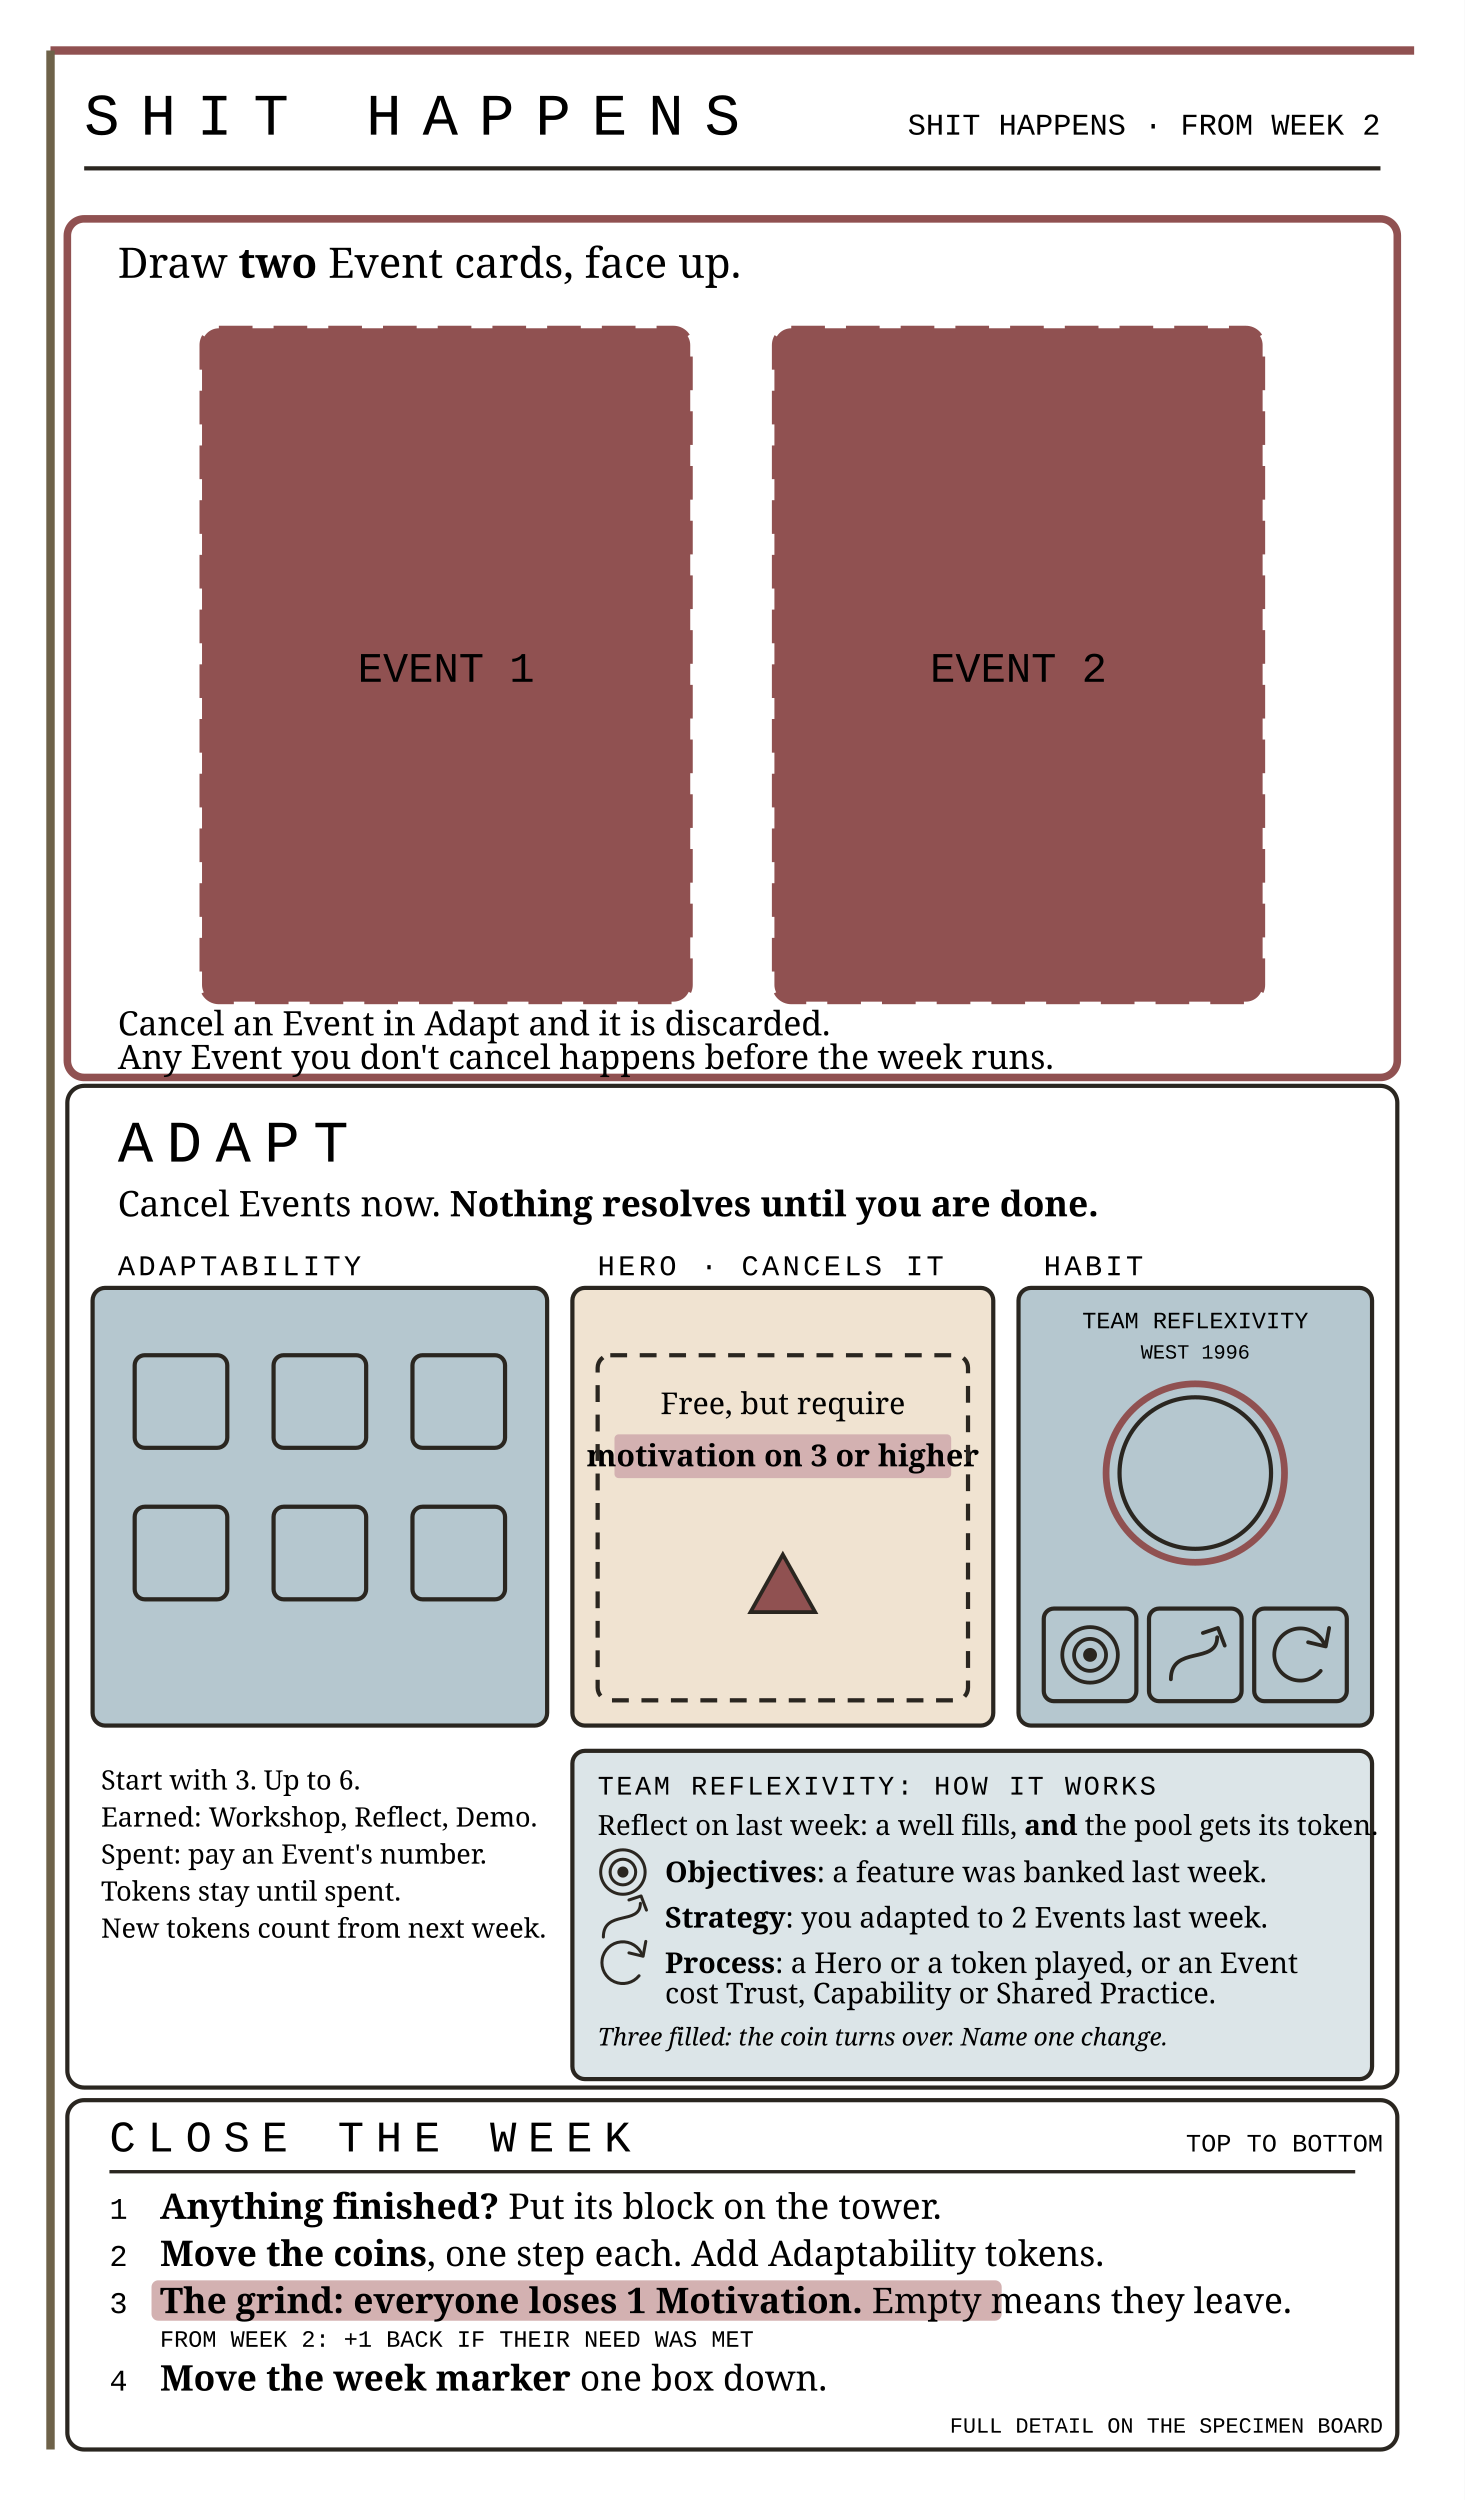
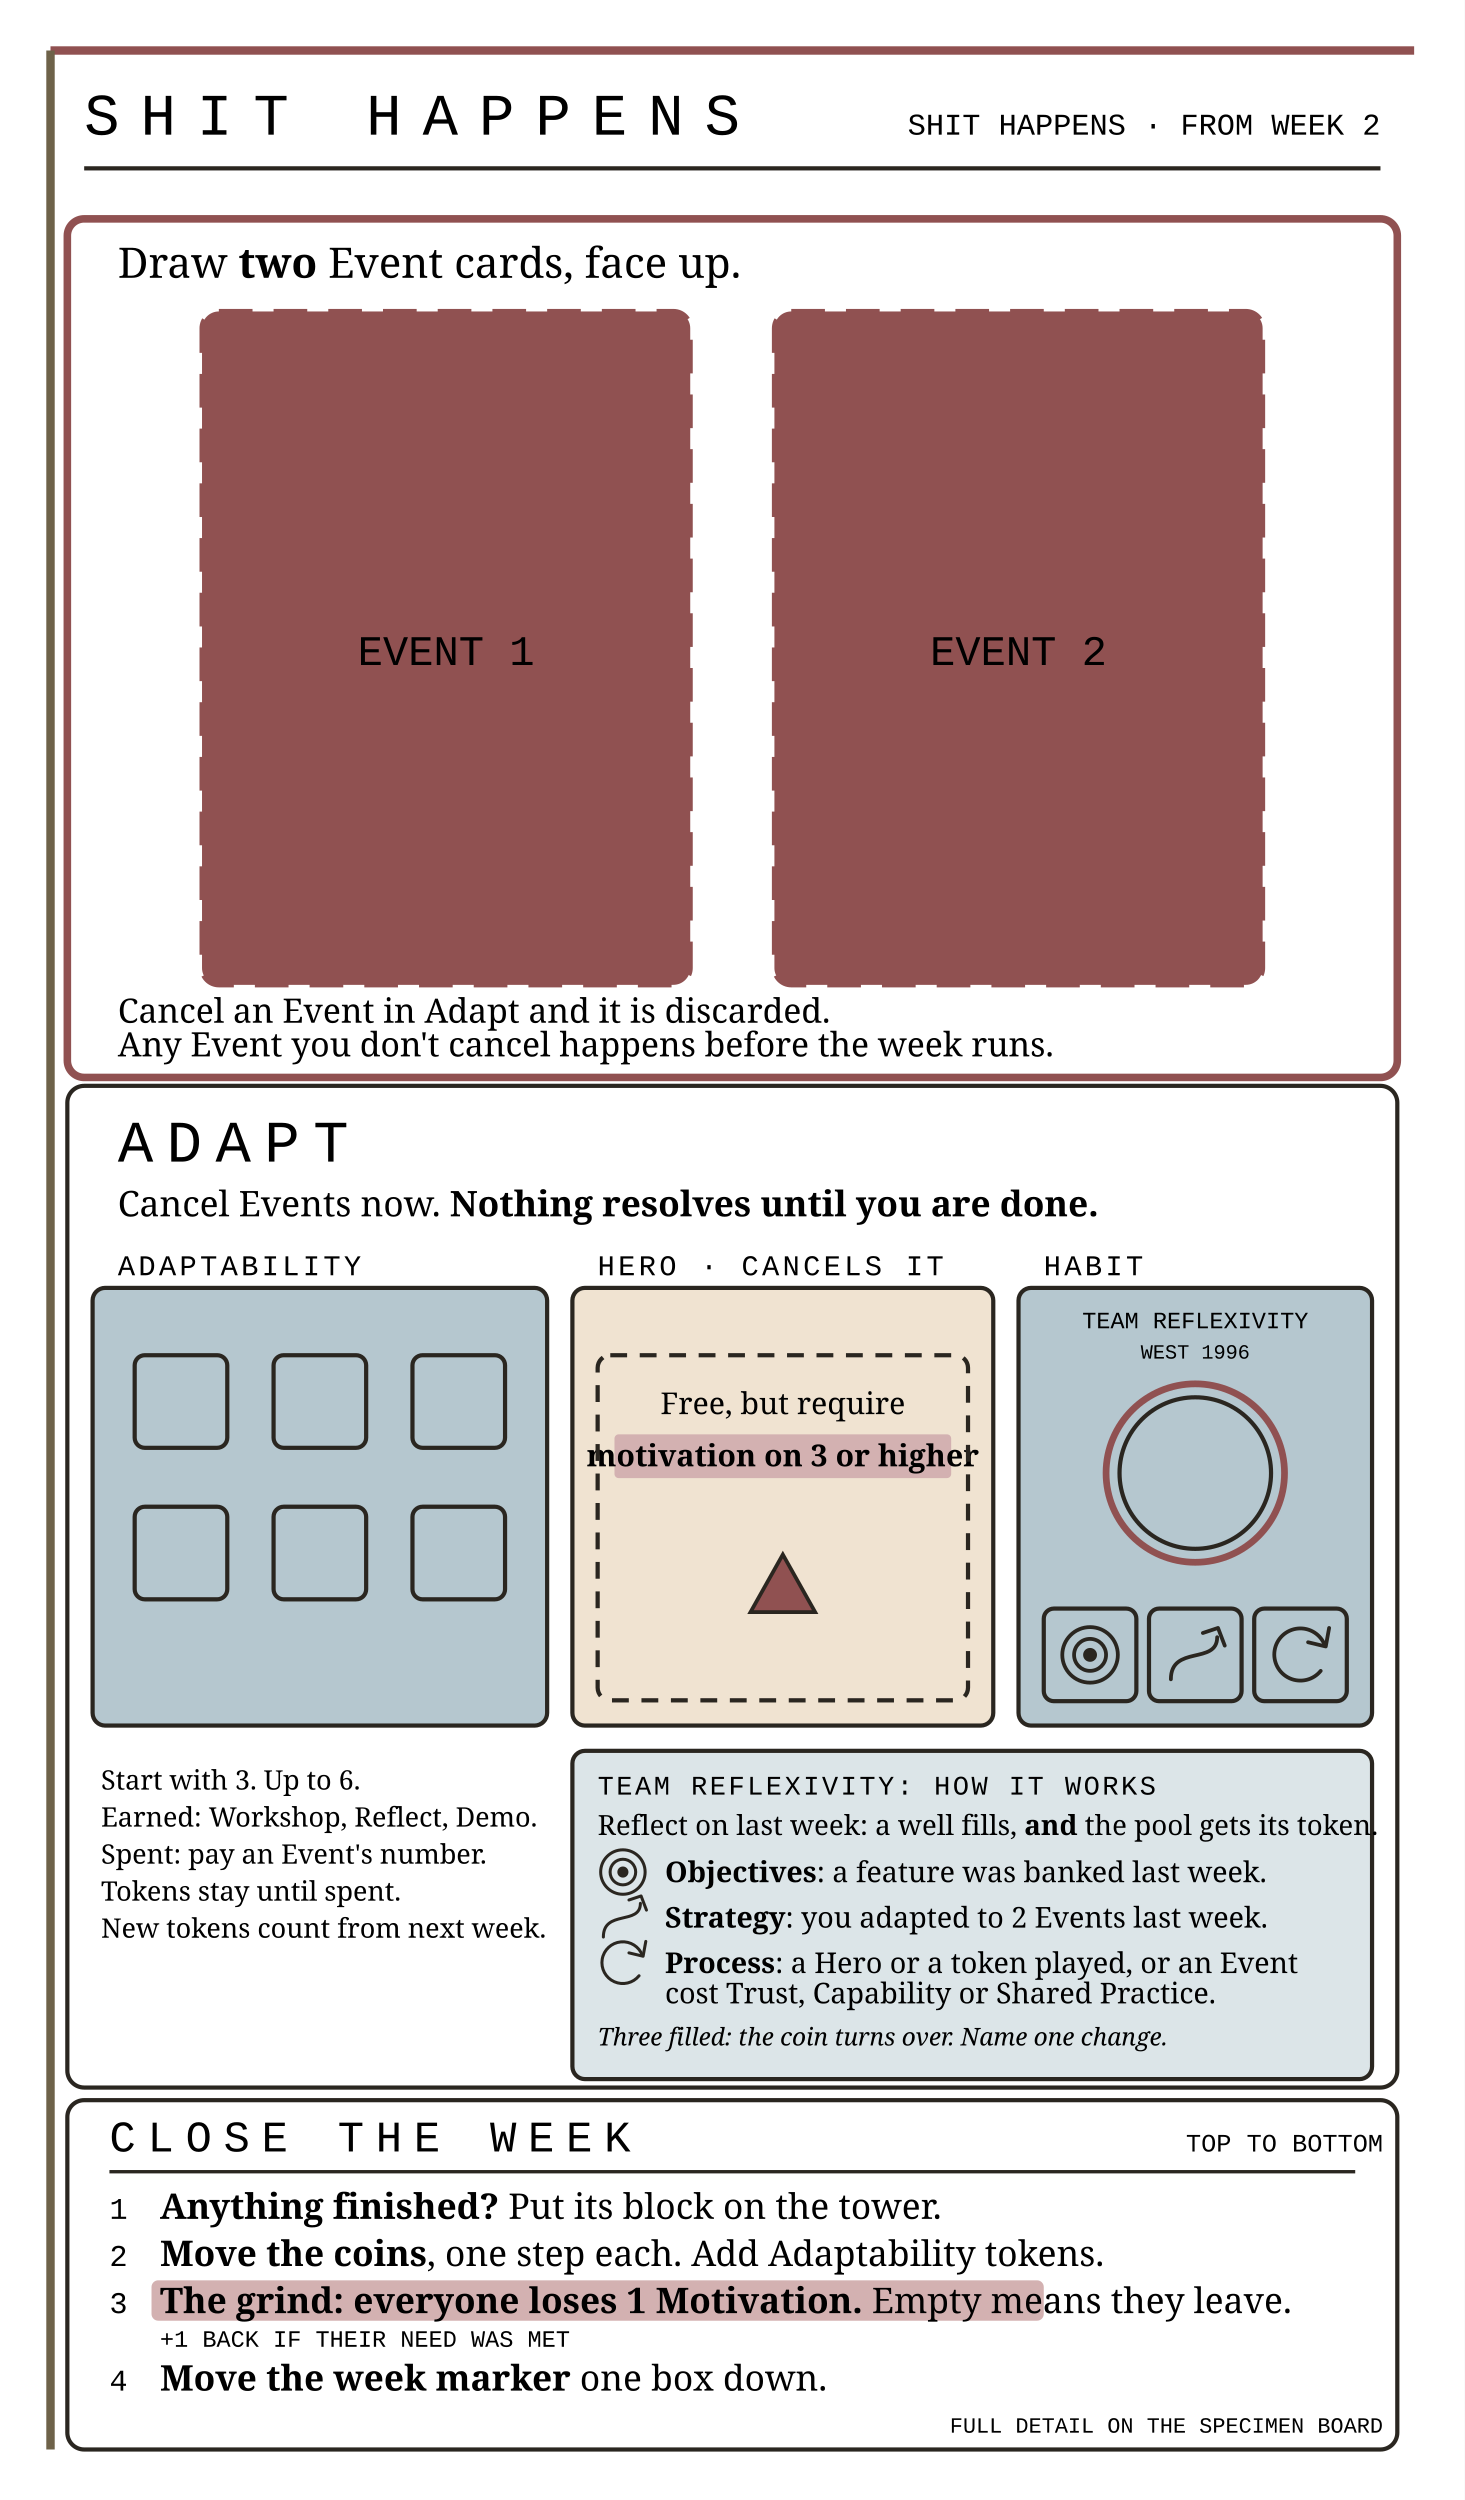
<svg xmlns="http://www.w3.org/2000/svg" width="174mm" height="297mm" viewBox="0 0 174 297">
  <style>
  .s { font-family:"EB Garamond",Garamond,Georgia,serif; fill:#000000; }
  .m { font-family:"IBM Plex Mono","Courier New",monospace; fill:#000000; }
  .r { stroke:#2A2620; stroke-width:.5; fill:none; }
  .w { fill:none; stroke:#2A2620; stroke-width:.5; }
  .h { fill:none; stroke:#2A2620; stroke-width:.4; }
  .slot { fill:none; stroke:#2A2620; stroke-width:.6; stroke-dasharray:4 2.5; }
  .q { fill:#000000; }
  .sy { fill:none; stroke:#2A2620; stroke-width:.45; stroke-linecap:round; stroke-linejoin:round; }
</style>
  <defs>
    <g id="sym-obj" class="sy">
      <circle r="3.3" />
      <circle r="1.9" />
      <circle r=".6" fill="#2A2620" />
    </g>
    <g id="sym-strat" class="sy">
      <path d="M-2.9,2.9 C-2.9,-1.2 2.6,1.2 2.6,-2.1" />
      <path d="M0.9,-2.6 L2.7,-3.2 L3.5,-1.1" />
    </g>
    <g id="sym-proc" class="sy">
      <path d="M2.9,-1.1 A3.1,3.1 0 1 0 2.4,1.9" />
      <path d="M0.9,-1.5 L3.0,-1.0 L3.4,-3.2" />
    </g>
  </defs>
  <rect width="174" height="297" fill="#FFFFFF" />
  <text x="10" y="16" class="m" font-size="7" letter-spacing="2.5">SHIT HAPPENS</text>
  <text x="164" y="16" class="m q" font-size="3.6" text-anchor="end">SHIT HAPPENS · FROM WEEK 2</text>
  <line x1="10" y1="20" x2="164" y2="20" class="r" />
  <rect x="8" y="26" width="158" height="102" rx="2" class="r" style="stroke:#905151;stroke-width:.9" />
  <text x="14" y="33" class="s" font-size="5">Draw <tspan font-weight="bold">two</tspan> Event cards, face up.</text>
-   <rect x="24" y="39" width="58" height="80" rx="2" class="slot" style="stroke:#905151;fill:#905151" />
-   <text x="53" y="81" class="m" font-size="5" text-anchor="middle" fill="#FFFFFF">EVENT 1</text>
-   <rect x="92" y="39" width="58" height="80" rx="2" class="slot" style="stroke:#905151;fill:#905151" />
-   <text x="121" y="81" class="m" font-size="5" text-anchor="middle" fill="#FFFFFF">EVENT 2</text>
-   <text x="14" y="123" class="s" font-size="4">Cancel an Event in Adapt and it is discarded.</text>
-   <text x="14" y="127" class="s" font-size="4">Any Event you don't cancel happens before the week runs.</text>
+   <rect x="24" y="37" width="58" height="80" rx="2" class="slot" style="stroke:#905151;fill:#905151" />
+   <text x="53" y="79" class="m" font-size="5" text-anchor="middle" fill="#FFFFFF">EVENT 1</text>
+   <rect x="92" y="37" width="58" height="80" rx="2" class="slot" style="stroke:#905151;fill:#905151" />
+   <text x="121" y="79" class="m" font-size="5" text-anchor="middle" fill="#FFFFFF">EVENT 2</text>
+   <text x="14" y="121.5" class="s" font-size="4">Cancel an Event in Adapt and it is discarded.</text>
+   <text x="14" y="125.5" class="s" font-size="4">Any Event you don't cancel happens before the week runs.</text>
  <rect x="8" y="129" width="158" height="119" rx="2" class="r" />
  <text x="14" y="138" class="m" font-size="7" letter-spacing="1.6">ADAPT</text>
  <text x="14" y="144.5" class="s" font-size="4.2">Cancel Events now. <tspan font-weight="bold">Nothing resolves until you are done.</tspan>
  </text>
  <g id="pool">
    <text x="14" y="151.5" class="m q" font-size="3.4" letter-spacing=".4">ADAPTABILITY</text>
    <rect x="11" y="153" width="54" height="52" rx="1.5" fill="#B5C7CF" />
    <rect x="11" y="153" width="54" height="52" rx="1.5" class="w" />
    <rect x="16" y="161" width="11" height="11" rx="1.2" class="w" />
    <rect x="32.5" y="161" width="11" height="11" rx="1.2" class="w" />
    <rect x="49" y="161" width="11" height="11" rx="1.2" class="w" />
    <rect x="16" y="179" width="11" height="11" rx="1.2" class="w" />
    <rect x="32.5" y="179" width="11" height="11" rx="1.2" class="w" />
    <rect x="49" y="179" width="11" height="11" rx="1.2" class="w" />
    <text x="12" y="212.6" class="s" font-size="3.2">Start with 3. Up to 6.</text>
    <text x="12" y="217" class="s" font-size="3.2">Earned: Workshop, Reflect, Demo.</text>
    <text x="12" y="221.4" class="s" font-size="3.2">Spent: pay an Event's number.</text>
    <text x="12" y="225.8" class="s" font-size="3.2">Tokens stay until spent.</text>
    <text x="12" y="230.2" class="s" font-size="3.2">New tokens count from next week.</text>
  </g>
  <g id="lane-1">
    <text x="71" y="151.5" class="m q" font-size="3.4" letter-spacing=".4">HERO · CANCELS IT</text>
    <rect x="68" y="153" width="50" height="52" rx="1.5" fill="#F0E3D1" />
    <rect x="68" y="153" width="50" height="52" rx="1.5" class="w" />
    <rect x="73" y="170.4" width="40" height="5.2" rx=".5" fill="#D3B1B1" />
    <text x="93" y="168" class="s" font-size="3.6" text-anchor="middle">Free, but require</text>
    <text x="93" y="174.2" class="s" font-size="3.6" text-anchor="middle" font-weight="bold">motivation on 3 or higher</text>
    <rect x="71" y="161" width="44" height="41" rx="1.5" class="w" stroke-dasharray="2 1.5" />
    <polygon points="0,-4.32 3.84,2.52 -3.84,2.52" fill="#905151" stroke="#2A2620" stroke-width=".45" transform="translate(93,189)" />
  </g>
  <g id="habit-lane">
    <text x="124" y="151.5" class="m q" font-size="3.4" letter-spacing=".4">HABIT</text>
    <rect x="121" y="153" width="42" height="52" rx="1.5" fill="#B5C7CF" />
    <rect x="121" y="153" width="42" height="52" rx="1.5" class="w" />
    <text x="142" y="157.8" class="m" font-size="2.8" text-anchor="middle">TEAM REFLEXIVITY</text>
    <text x="142" y="161.4" class="m q" font-size="2.4" text-anchor="middle">WEST 1996</text>
    <circle cx="142" cy="175" r="9" class="w" />
    <circle cx="142" cy="175" r="10.6" class="w" style="stroke:#905151;stroke-width:.8" />
    <rect x="124" y="191.1" width="11" height="11" rx="1.2" class="w" />
    <rect x="136.5" y="191.1" width="11" height="11" rx="1.2" class="w" />
    <rect x="149" y="191.1" width="11" height="11" rx="1.2" class="w" />
    <use href="#sym-obj" transform="translate(129.5,196.6)" />
    <use href="#sym-strat" transform="translate(142,196.6)" />
    <use href="#sym-proc" transform="translate(154.5,196.6)" />
  </g>
  <rect x="68" y="208" width="95" height="39" rx="1.5" fill="#DCE5E8" />
  <rect x="68" y="208" width="95" height="39" rx="1.5" class="w" />
  <text x="71" y="213.2" class="m" font-size="3.2" letter-spacing=".3">TEAM REFLEXIVITY: HOW IT WORKS</text>
  <text x="71" y="218" class="s" font-size="3.3">Reflect on last week: a well fills, <tspan font-weight="bold">and</tspan> the pool gets its token.</text>
  <use href="#sym-obj" transform="translate(74,222.4) scale(.8)" />
  <text x="79" y="223.6" class="s" font-size="3.4">
    <tspan font-weight="bold">Objectives</tspan>: a feature was banked last week.</text>
  <use href="#sym-strat" transform="translate(74,227.8) scale(.8)" />
  <text x="79" y="229" class="s" font-size="3.4">
    <tspan font-weight="bold">Strategy</tspan>: you adapted to 2 Events last week.</text>
  <use href="#sym-proc" transform="translate(74,233.2) scale(.8)" />
  <text x="79" y="234.4" class="s" font-size="3.4">
    <tspan font-weight="bold">Process</tspan>: a Hero or a token played, or an Event</text>
  <text x="79" y="238" class="s" font-size="3.4">cost Trust, Capability or Shared Practice.</text>
  <text x="71" y="243" class="s" font-size="2.9" font-style="italic">Three filled: the coin turns over. Name one change.</text>
  <rect x="8" y="249.5" width="158" height="41.5" rx="2" class="r" />
  <text x="13" y="255.6" class="m" font-size="5.2" letter-spacing="1.4">CLOSE THE WEEK</text>
  <text x="164.3" y="255.6" class="m q" font-size="3" text-anchor="end">TOP TO BOTTOM</text>
  <line x1="13" y1="258" x2="161" y2="258" class="h" />
  <text x="13" y="263.6" class="m" font-size="3.6">1</text>
  <text x="19" y="263.6" class="s" font-size="4.2">
    <tspan font-weight="bold">Anything finished?</tspan> Put its block on the tower.</text>
  <text x="13" y="269.2" class="m" font-size="3.6">2</text>
  <text x="19" y="269.2" class="s" font-size="4.2">
    <tspan font-weight="bold">Move the coins</tspan>, one step each. Add Adaptability tokens.</text>
-   <rect x="18" y="270.9" width="101" height="4.8" rx=".8" fill="#D3B1B1" />
+   <rect x="18" y="270.9" width="106" height="4.8" rx=".8" fill="#D3B1B1" />
  <text x="13" y="274.8" class="m" font-size="3.6">3</text>
  <text x="19" y="274.8" class="s" font-size="4.2">
    <tspan font-weight="bold">The grind: everyone loses 1 Motivation.</tspan> Empty means they leave.</text>
-   <text x="19" y="278.8" class="m q" font-size="2.8">FROM WEEK 2: +1 BACK IF THEIR NEED WAS MET</text>
+   <text x="19" y="278.8" class="m q" font-size="2.8">+1 BACK IF THEIR NEED WAS MET</text>
  <text x="13" y="284" class="m" font-size="3.6">4</text>
  <text x="19" y="284" class="s" font-size="4.2">
    <tspan font-weight="bold">Move the week marker</tspan> one box down.</text>
  <text x="164.3" y="289" class="m q" font-size="2.6" text-anchor="end">FULL DETAIL ON THE SPECIMEN BOARD</text>
  <line x1="6" y1="6" x2="168" y2="6" stroke="#905151" stroke-width="1" />
  <line x1="6" y1="6" x2="6" y2="291" stroke="#6E6249" stroke-width="1" />
</svg>
